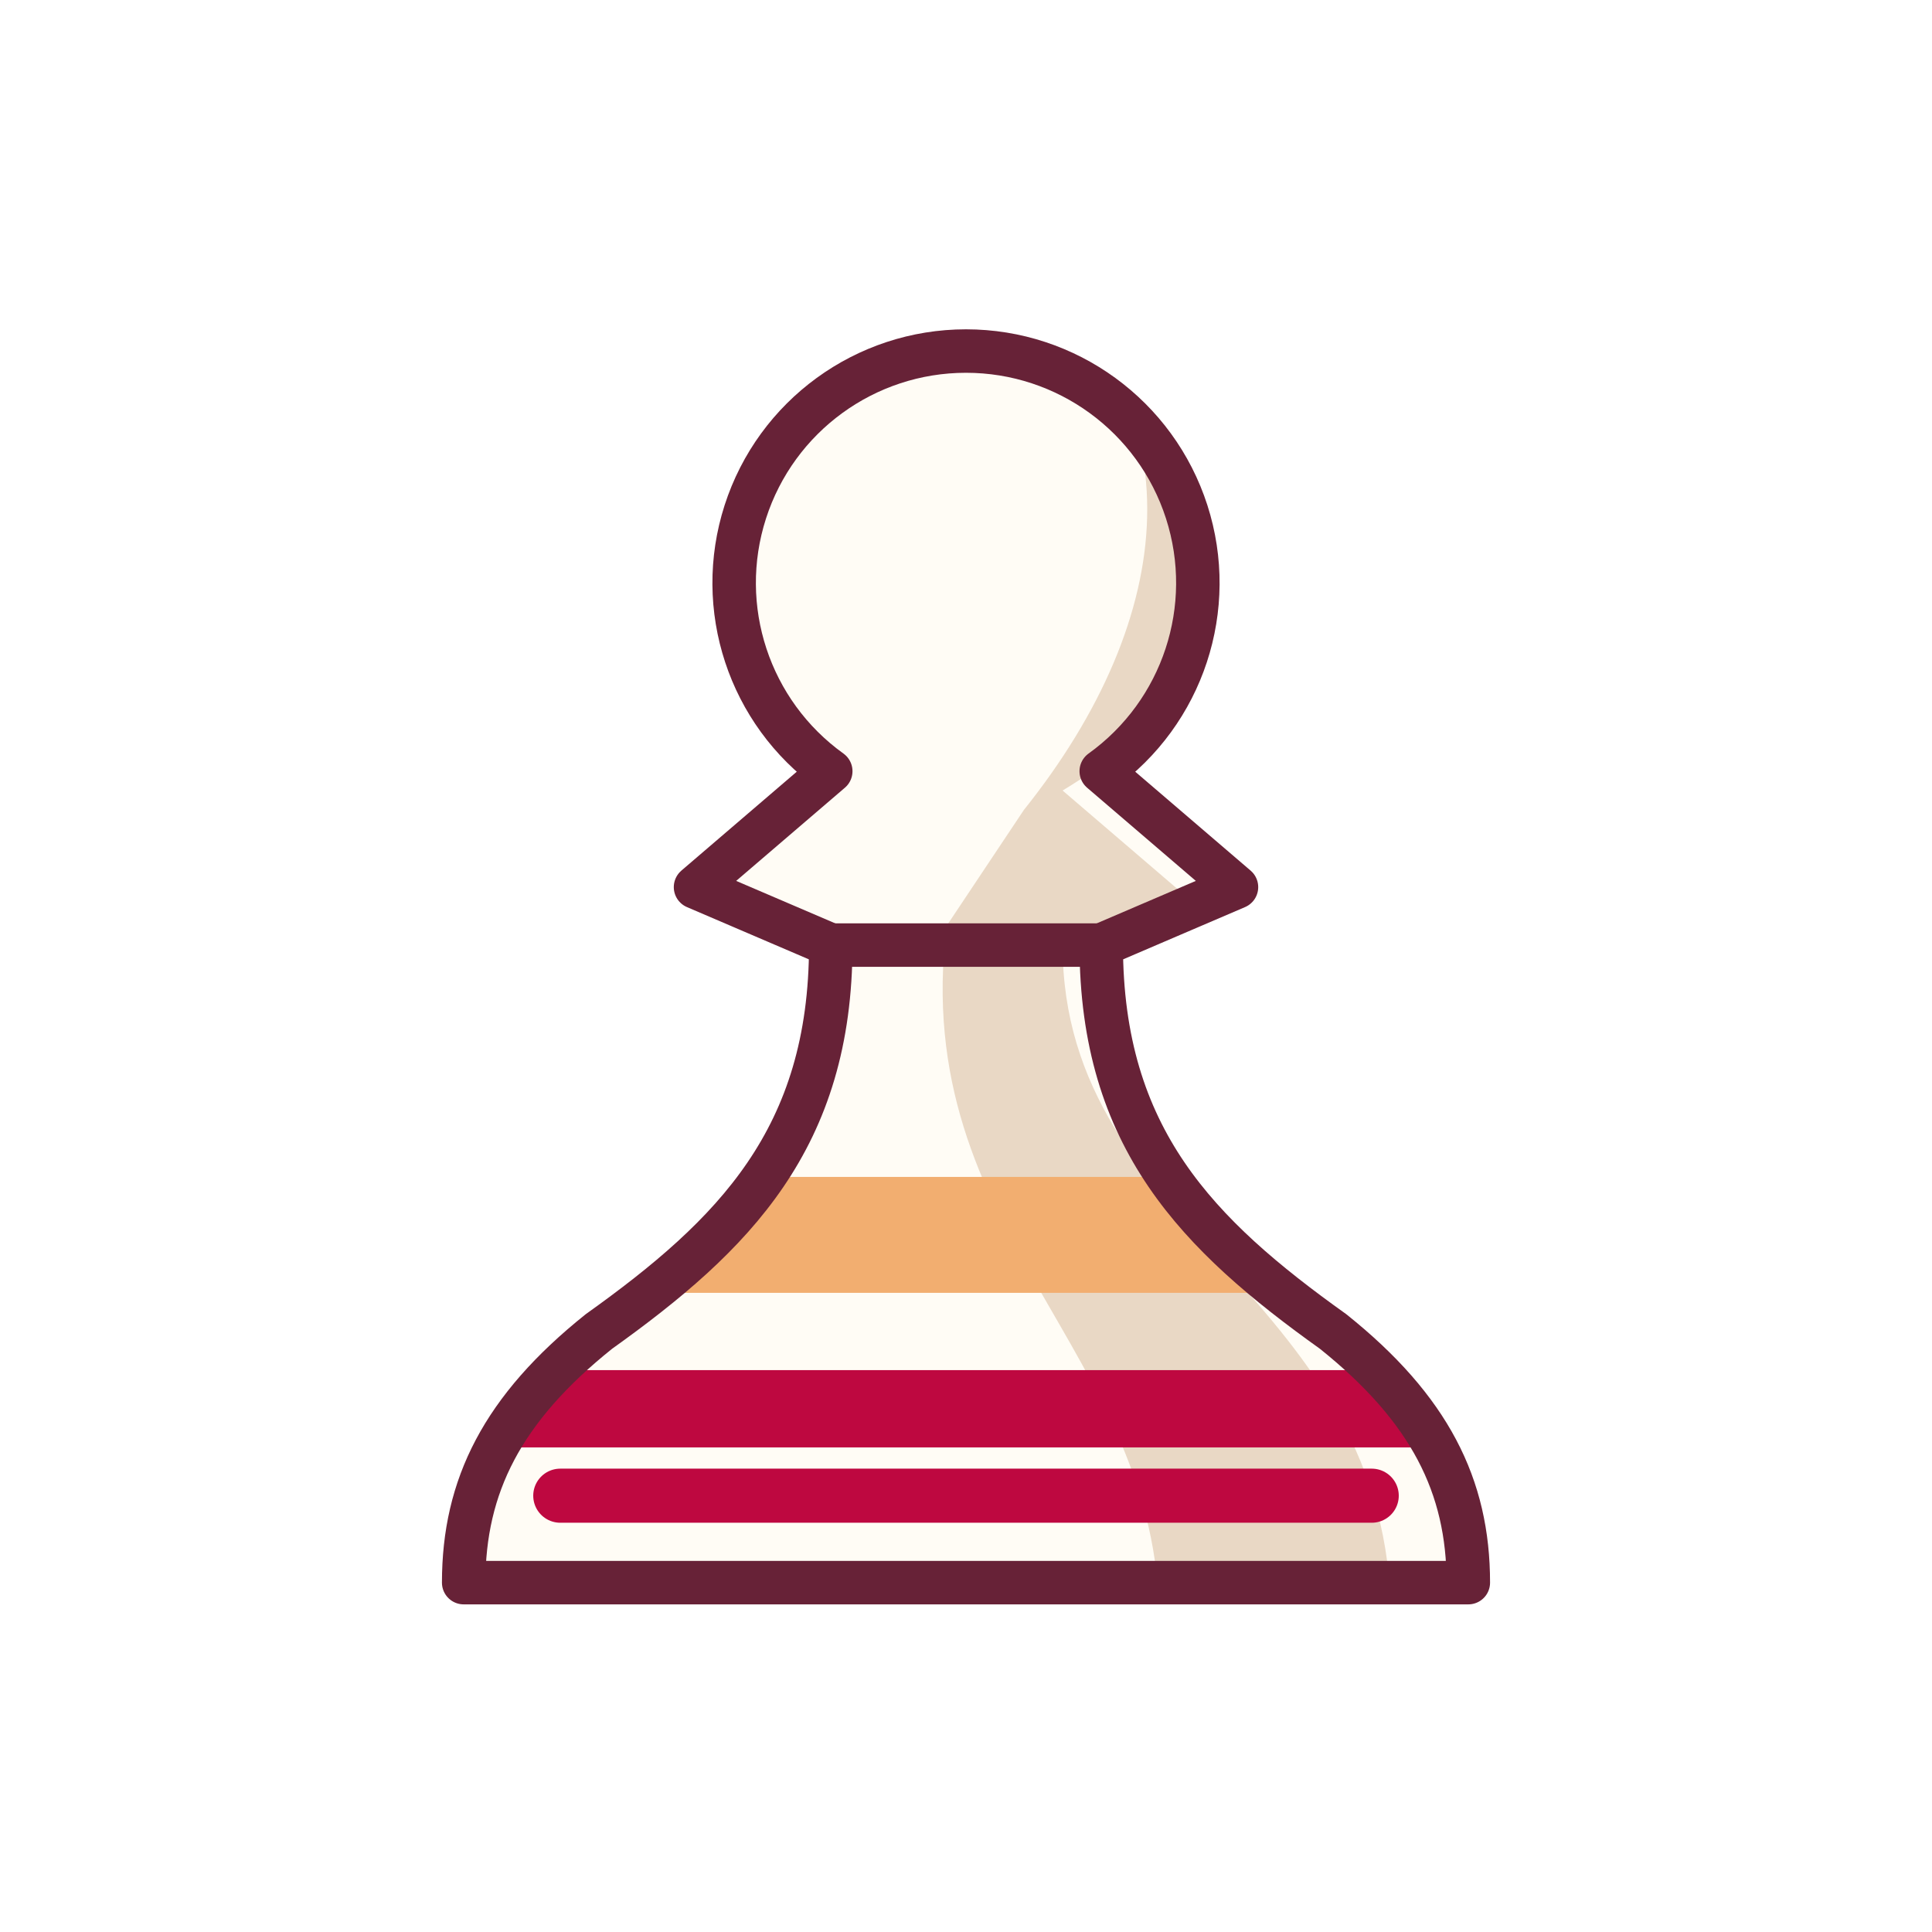
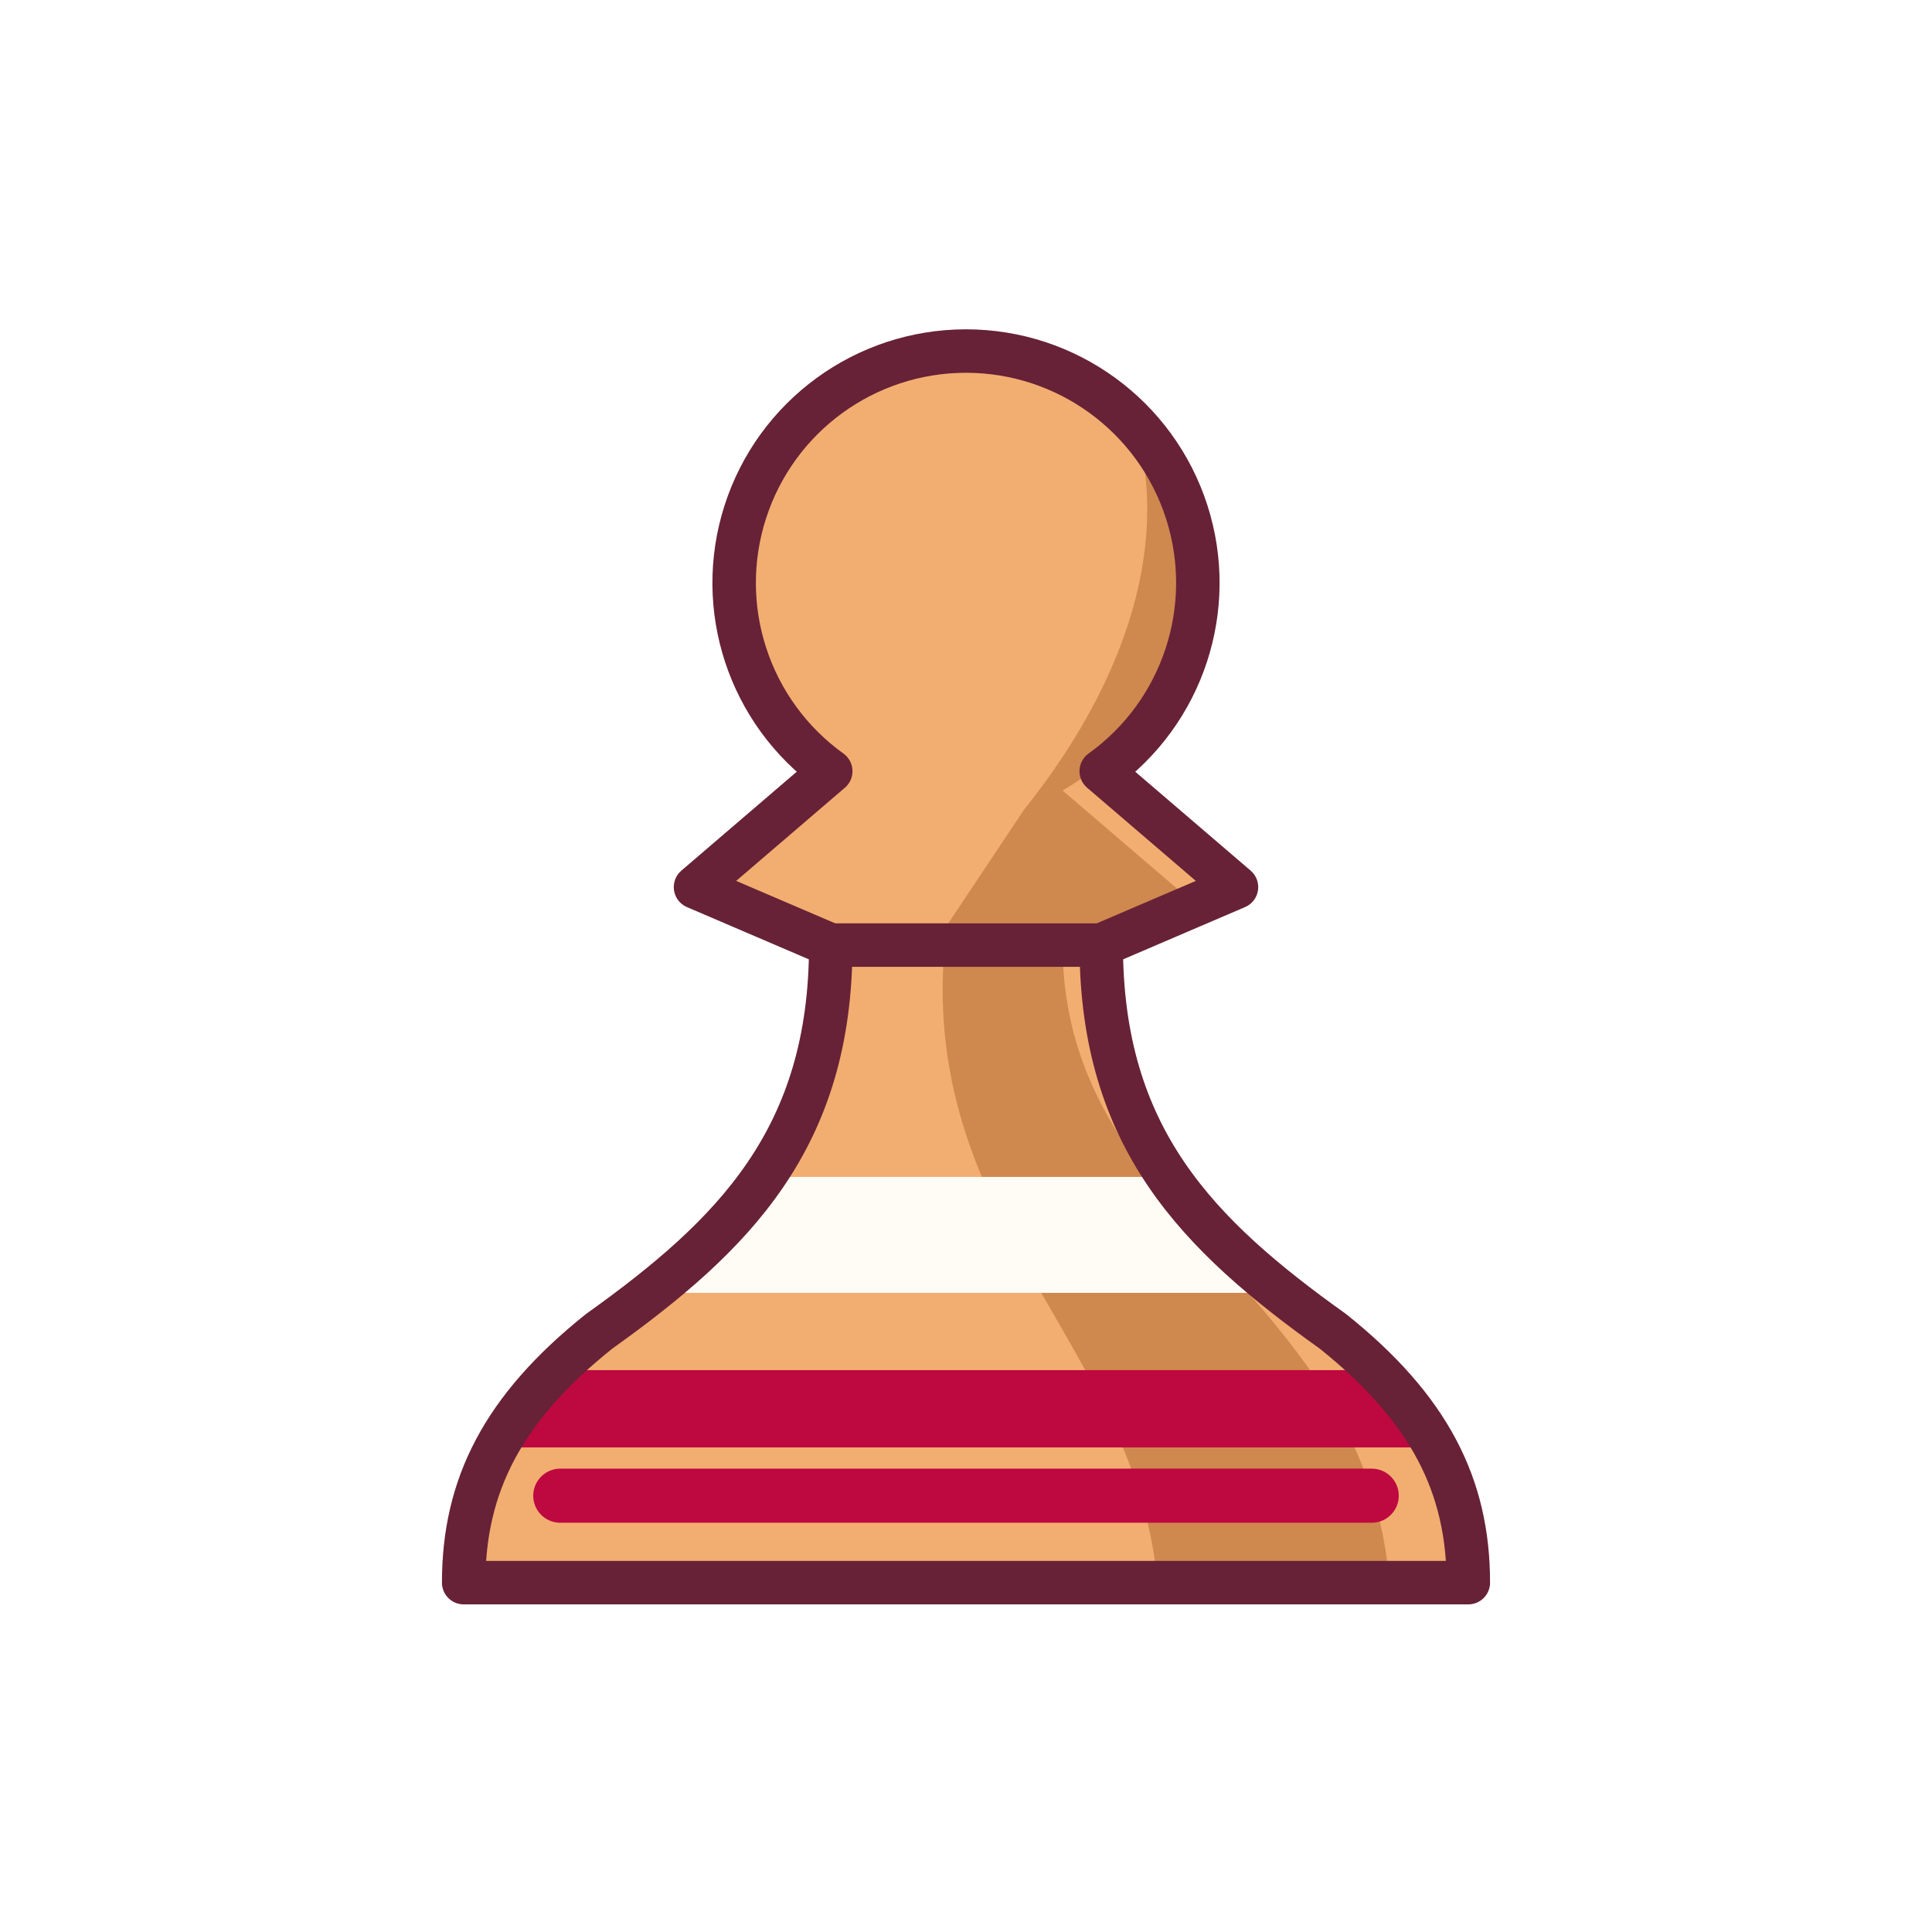
<svg xmlns="http://www.w3.org/2000/svg" viewBox="0 7.083 100 100">
-   <g fill="#FFFCF5" stroke="#672237" stroke-width="2.25" stroke-linejoin="round" stroke-linecap="round">
-     <path d="M43 47 A12 12 0 1 1 57 47 L64 53 L57 56 C57 66 62 71 69 76 C74 80 76 84 76 89 H24 C24 84 26 80 31 76 C38 71 43 66 43 56 L36 53 Z" fill="#FFFCF5" stroke="none" fill-rule="evenodd" />
+   <g fill="#F2AE70" stroke="#672237" stroke-width="2.25" stroke-linejoin="round" stroke-linecap="round">
+     <path d="M43 47 A12 12 0 1 1 57 47 L64 53 L57 56 C57 66 62 71 69 76 C74 80 76 84 76 89 H24 C24 84 26 80 31 76 C38 71 43 66 43 56 L36 53 Z" fill="#F2AE70" stroke="none" fill-rule="evenodd" />
    <defs>
      <clipPath id="s0">
        <path d="M43 47 A12 12 0 1 1 57 47 L64 53 L57 56 C57 66 62 71 69 76 C74 80 76 84 76 89 H24 C24 84 26 80 31 76 C38 71 43 66 43 56 L36 53 Z" clip-rule="evenodd" />
      </clipPath>
    </defs>
-     <path d="M53 21 C68 31 65 42 55 48 L62 54 L55 56 C55 71 72 74 72 91 H60 C60 77 47 71 49 55 L53 49 C61 39 62 28 53 21 Z" fill="#E9D8C5" stroke="none" clip-path="url(#s0)" />
+     <path d="M53 21 C68 31 65 42 55 48 L62 54 L55 56 C55 71 72 74 72 91 H60 C60 77 47 71 49 55 L53 49 C61 39 62 28 53 21 Z" fill="#CF884E" stroke="none" clip-path="url(#s0)" />
    <g stroke="none" clip-path="url(#s0)">
-       <path d="M10 68 H90 V74 H10 Z" fill="#F2AE70" />
+       <path d="M10 68 H90 V74 H10 Z" fill="#FFFCF5" />
      <path d="M10 78 H90 V82 H10 Z" fill="#BE0840" />
    </g>
    <path d="M43 47 A12 12 0 1 1 57 47 L64 53 L57 56 C57 66 62 71 69 76 C74 80 76 84 76 89 H24 C24 84 26 80 31 76 C38 71 43 66 43 56 L36 53 Z" fill="none" />
    <path d="M43 56 H57" fill="none" />
    <path d="M29 84.5 H71" fill="none" stroke="#BE0840" stroke-width="2.8" stroke-linecap="round" />
  </g>
</svg>
